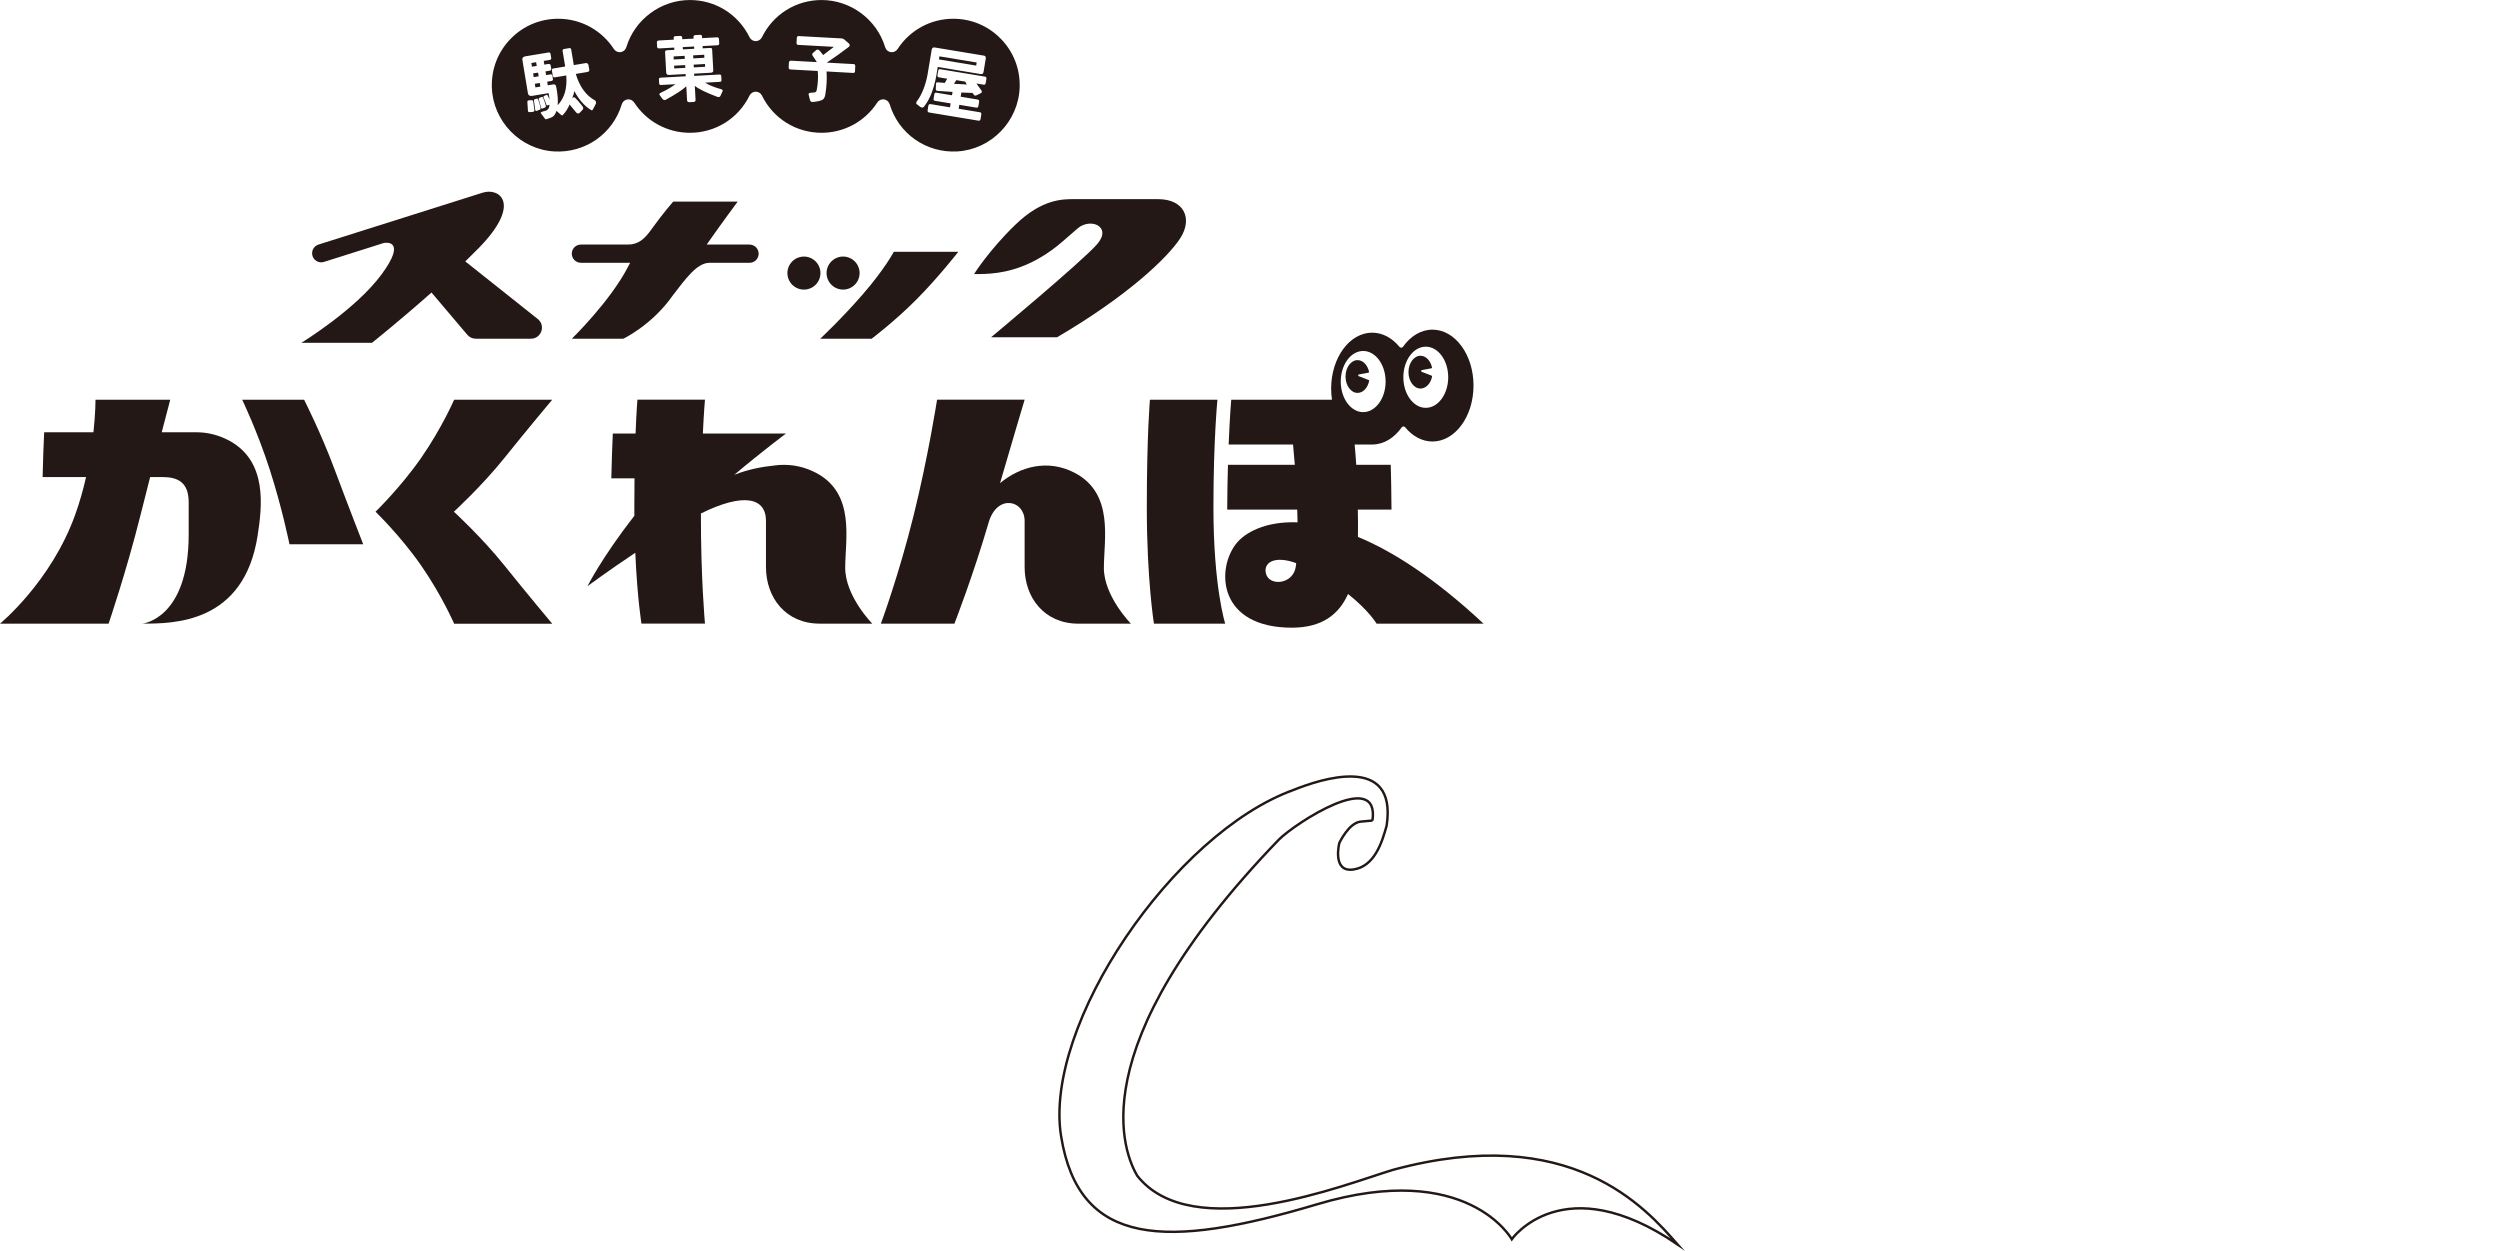
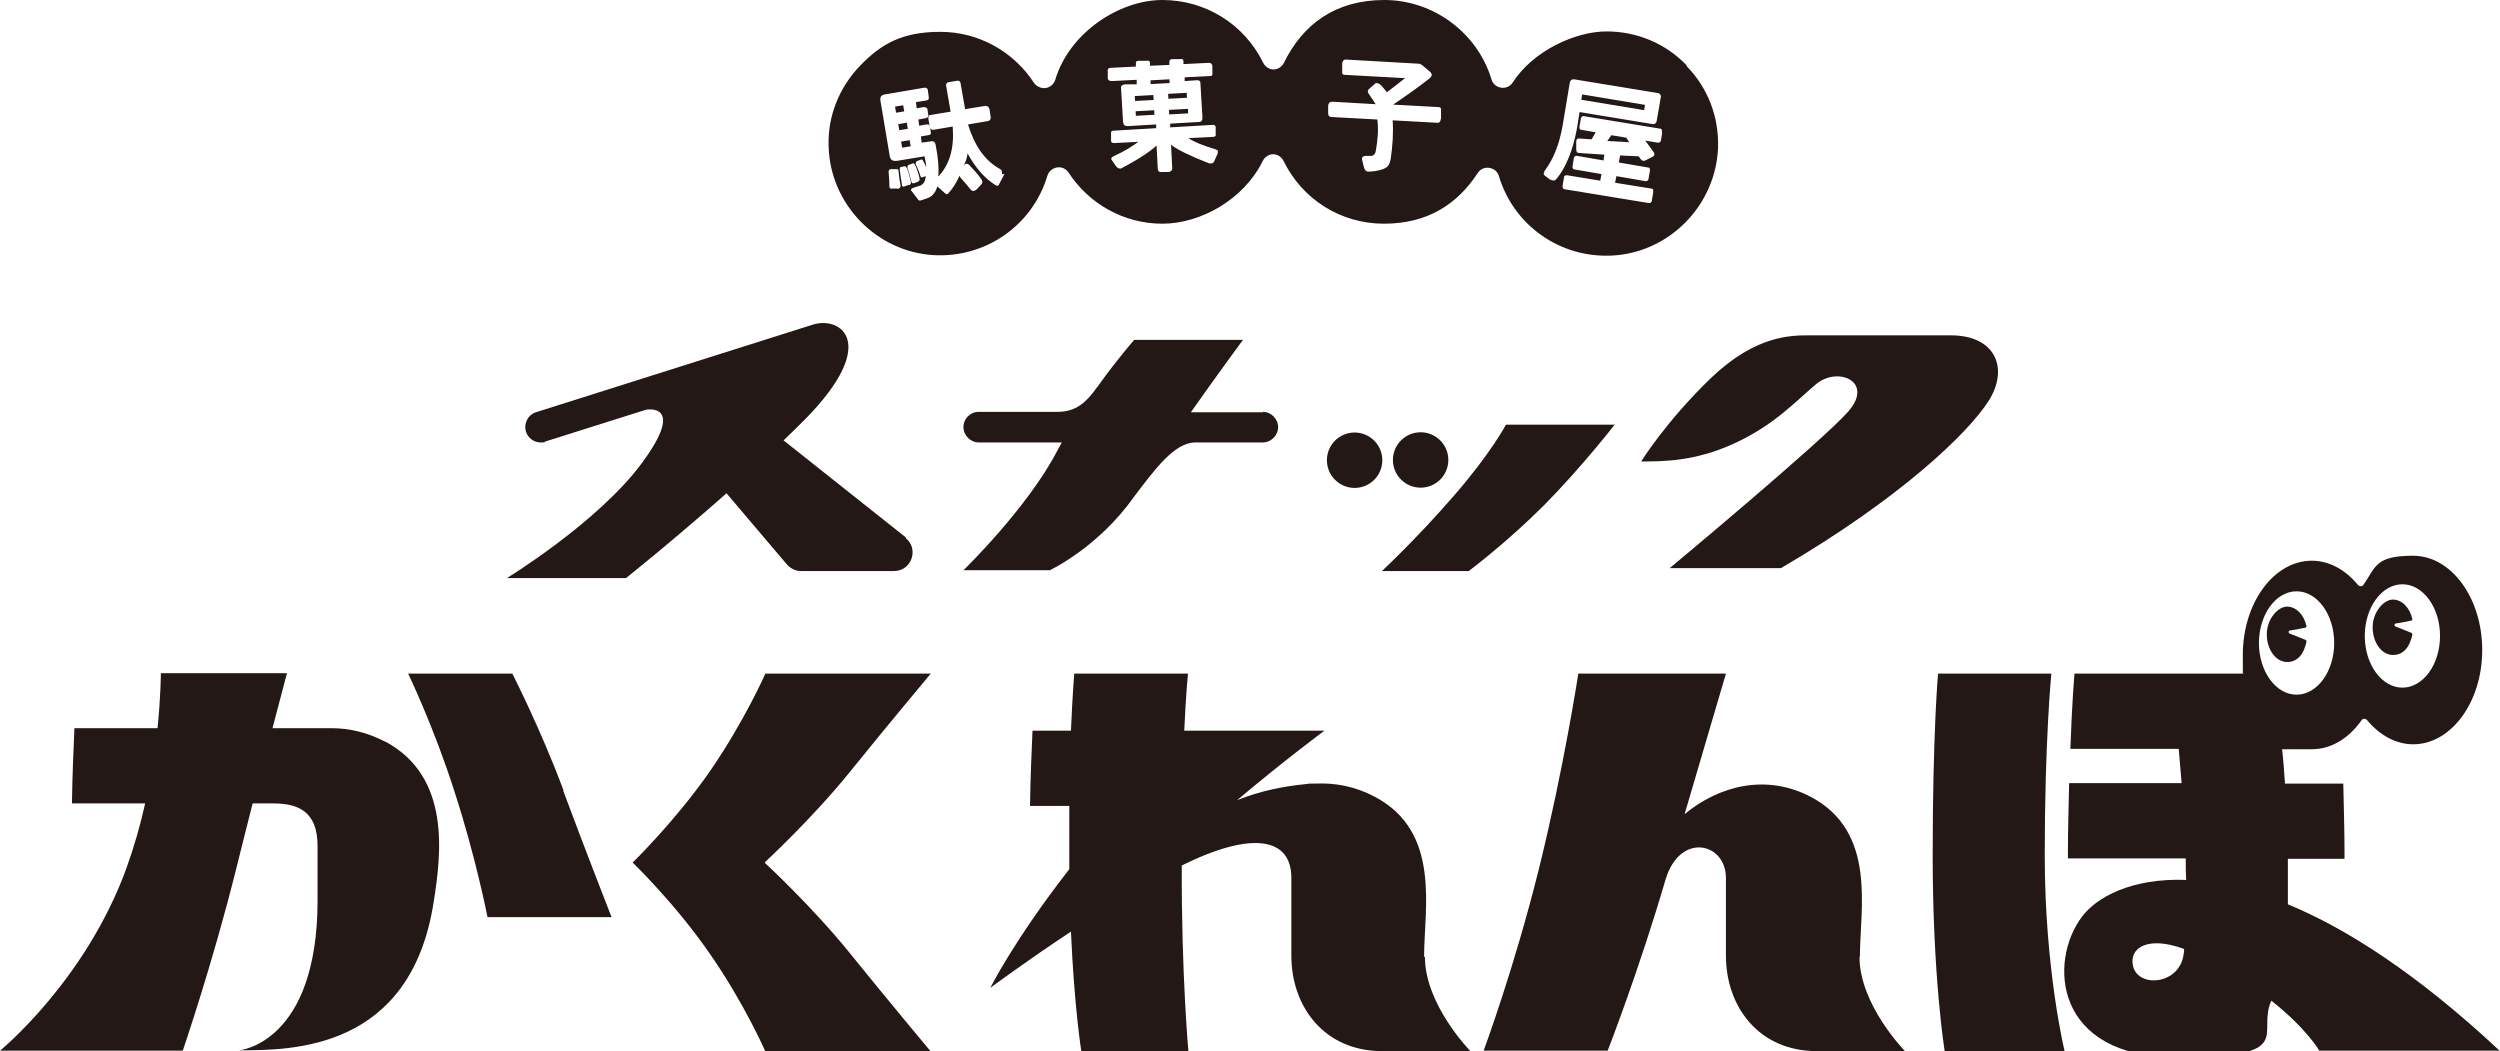
- <svg xmlns="http://www.w3.org/2000/svg" viewBox="0 0 1018.74 509.73">
+ <svg xmlns="http://www.w3.org/2000/svg" version="1.1" viewBox="0 0 604.6 254.1">
  <defs>
    <style>
      .cls-1 {
-         fill: none;
-         stroke: #231815;
-         stroke-miterlimit: 10;
-       }
- 
-       .cls-2 {
        fill: #231815;
      }
    </style>
  </defs>
-   <g id="_レイヤー_1" data-name="レイヤー_1">
-     <path class="cls-1" d="M559.29,334.36c2.98-21.44-31.57,1.19-38.12,7.74-82.79,85.77-62.54,128.8-57.77,136.99,22.42,28.45,84.58,3.57,104.23-2.38,72.66-19.65,103.04,15.68,115.96,30.38-46.65-31.81-67.55-2.12-67.55-2.12,0,0-18.07-32.52-79.34-14.23-61.27,18.3-97.02,17.64-104.31-27.75s45.86-123.48,94.79-141.12c10.58-4.23,42.34-15.05,37.87,14.58-1.88,6.82-4.94,16.7-13.64,17.88s-5.64-10.82-5.64-10.82c0,0,3.87-8.26,8.7-8.7l4.84-.45Z" />
-   </g>
-   <g id="_レイヤー_3" data-name="レイヤー_3">
-     <g id="_レイヤー_1-2" data-name="レイヤー_1">
-       <g>
-         <g>
-           <path class="cls-2" d="M184.97,208.51s11.44-10.49,20.6-21.93c9.16-11.44,19.46-23.7,19.46-23.7h-39.97s-4.96,11.44-13.35,23.57c-8.39,12.12-18.69,22.07-18.69,22.07,0,0,10.3,9.94,18.69,22.07,8.39,12.12,13.35,23.57,13.35,23.57h39.97s-10.3-12.26-19.46-23.7c-9.16-11.44-20.6-21.93-20.6-21.93Z" />
-           <path class="cls-2" d="M449.83,231.39c0-11.58,4.22-30.24-11.85-38.69-10.91-5.73-22.27-2.63-30.47,4.18,5.27-18.13,10.03-34.01,10.03-34.01h-35.69s-3.54,22.88-9.54,47.13c-5.99,24.25-13.35,44.13-13.35,44.13h29.97s7.6-19.5,14-41.41c0,0,0-.01,0-.02,3.53-11.53,14.6-8.9,14.6-.43v18.8c0,12.53,8.08,23.07,21.89,23.07h21.43s-11.03-11.17-11.03-22.75Z" />
-           <path class="cls-2" d="M344.42,231.39c0-11.58,4.22-30.24-11.85-38.69-4.85-2.55-9.73-3.45-14.33-3.25-.05,0-.1,0-.15,0-.15,0-.3.01-.46.02-.02,0-.05,0-.07,0-.09,0-.18.02-.27.03-.43.03-.86.07-1.28.13-5.99.62-11.18,1.68-16.79,3.85,11.04-9.33,21.07-16.82,21.07-16.82h-33.88c.42-8.93.86-13.8.86-13.8h-27.52s-.4,4.54-.76,13.8h-9.27c-.23,4.9-.46,11.03-.61,18.25h9.45c-.04,3.62-.07,7.55-.07,11.8,0,1.17,0,2.32.01,3.46-13.43,17.25-19.09,28.69-19.09,28.69,0,0,8.57-6.35,19.47-13.61.79,18.33,2.51,28.87,2.51,28.87h25.88s-1.71-18.6-1.65-44.89c17.43-8.6,26.51-6.46,26.51,3.03v18.8c0,12.53,8.08,23.07,21.89,23.07h21.43s-11.03-11.17-11.03-22.75Z" />
+   <g>
+     <g id="_レイヤー_1" data-name="レイヤー_1">
+       <g id="_レイヤー_3">
+         <g id="_レイヤー_1-2">
          <g>
-             <path class="cls-2" d="M136.31,191.19c-5.5-14.77-12.39-28.31-12.39-28.31h-25.23s6.19,12.84,11.24,28.49c5.05,15.65,8.03,30.42,8.03,30.42h30.05s-6.19-15.83-11.7-30.6Z" />
-             <path class="cls-2" d="M93.16,179.43c-4.4-2.31-8.84-3.27-13.05-3.28h0s-14.21,0-14.21,0c2.07-7.97,3.47-13.27,3.47-13.27h-30.45s.02,5.27-.84,13.27h-20.08c-.24,4.87-.47,11-.63,18.25h17.7c-1.14,5.04-2.61,10.33-4.52,15.6C20.71,237.17,0,254.14,0,254.14h44.25s7.17-20.98,12.91-43.86c1.33-5.31,2.7-10.71,4.02-15.88h5s0,0,0,0c6.1,0,10.71,1.98,10.71,10.3v13.09c0,34.57-18.89,36.34-18.89,36.34,12.71,0,41.5,0,47-36.02,1.75-11.45,4.22-30.24-11.85-38.69Z" />
+             <g>
+               <path class="cls-1" d="M185,208.5s11.4-10.5,20.6-21.9,19.5-23.7,19.5-23.7h-40s-5,11.4-13.4,23.6c-8.4,12.1-18.7,22.1-18.7,22.1,0,0,10.3,9.9,18.7,22.1,8.4,12.1,13.4,23.6,13.4,23.6h40s-10.3-12.3-19.5-23.7c-9.2-11.4-20.6-21.9-20.6-21.9h0Z" />
+               <path class="cls-1" d="M449.8,231.4c0-11.6,4.2-30.2-11.9-38.7-10.9-5.7-22.3-2.6-30.5,4.2,5.3-18.1,10-34,10-34h-35.7s-3.5,22.9-9.5,47.1c-6,24.2-13.4,44.1-13.4,44.1h30s7.6-19.5,14-41.4h0c3.5-11.6,14.6-8.9,14.6-.4v18.8c0,12.5,8.1,23.1,21.9,23.1h21.4s-11-11.2-11-22.8h0Z" />
+               <path class="cls-1" d="M344.4,231.4c0-11.6,4.2-30.2-11.9-38.7-4.9-2.6-9.7-3.4-14.3-3.2h-.1c-.1,0-.3,0-.5,0h0c0,0-.2,0-.3,0-.4,0-.9,0-1.3.1-6,.6-11.2,1.7-16.8,3.9,11-9.3,21.1-16.8,21.1-16.8h-33.9c.4-8.9.9-13.8.9-13.8h-27.5s-.4,4.5-.8,13.8h-9.3c-.2,4.9-.5,11-.6,18.2h9.5c0,3.6,0,7.6,0,11.8s0,2.3,0,3.5c-13.4,17.2-19.1,28.7-19.1,28.7,0,0,8.6-6.4,19.5-13.6.8,18.3,2.5,28.9,2.5,28.9h25.9s-1.7-18.6-1.6-44.9c17.4-8.6,26.5-6.5,26.5,3v18.8c0,12.5,8.1,23.1,21.9,23.1h21.4s-11-11.2-11-22.8h0Z" />
+               <g>
+                 <path class="cls-1" d="M136.3,191.2c-5.5-14.8-12.4-28.3-12.4-28.3h-25.2s6.2,12.8,11.2,28.5c5.1,15.6,8,30.4,8,30.4h30s-6.2-15.8-11.7-30.6Z" />
+                 <path class="cls-1" d="M93.2,179.4c-4.4-2.3-8.8-3.3-13.1-3.3h-14.2c2.1-8,3.5-13.3,3.5-13.3h-30.5s0,5.3-.8,13.3h-20.1c-.2,4.9-.5,11-.6,18.2h17.7c-1.1,5-2.6,10.3-4.5,15.6C20.7,237.2,0,254.1,0,254.1h44.2s7.2-21,12.9-43.9c1.3-5.3,2.7-10.7,4-15.9h5c6.1,0,10.7,2,10.7,10.3v13.1c0,34.6-18.9,36.3-18.9,36.3,12.7,0,41.5,0,47-36,1.8-11.4,4.2-30.2-11.8-38.7h0Z" />
+               </g>
+               <g>
+                 <path class="cls-1" d="M468.6,162.9h27.5s-1.6,16.2-1.6,43.9,4.8,47.4,4.8,47.4h-29s-2.9-17.8-2.9-47.4,1.3-43.9,1.3-43.9h0Z" />
+                 <path class="cls-1" d="M553.3,218.8c0-3.7,0-7.4,0-11.1h13.7v-.9c0-6.4-.2-12.2-.3-17.3h-14.1c-.2-3-.4-5.8-.7-8.3h7.2c4.7,0,9-2.7,12-7,.3-.5,1-.5,1.4,0,3,3.6,6.9,5.8,11.1,5.8,9.2,0,16.7-10.2,16.7-22.8s-7.5-22.8-16.7-22.8-9,2.7-12,7c-.3.5-1,.5-1.4,0-3-3.6-6.9-5.8-11.1-5.8-9.2,0-16.7,10.2-16.7,22.8s.1,3.1.3,4.5h-41s-.6,6.5-1,18.2h26.2c.2,2.7.5,5.5.7,8.3h-27.2c-.1,5.1-.3,10.9-.3,17.3v.9h28.5c0,1.9,0,3.6.1,5.2-13.2-.5-21.7,4.2-25.2,8.9-8.2,10.9-6.7,34,22.9,34s19.2-5.5,22.9-13.7c8.6,6.8,11.6,12.1,11.6,12.1h43.6c-19.8-18.5-36.9-29.5-51.2-35.4h0ZM581,141.3c5,0,9.1,5.6,9.1,12.5s-4.1,12.5-9.1,12.5-9.1-5.6-9.1-12.5,4.1-12.5,9.1-12.5ZM528.1,230.7c-.9,7.4-10.8,8.3-12.2,3.1-1.2-4.5,3.4-7.6,12.3-4.3,0,.4,0,.8-.1,1.2h0ZM546.3,155.5c0-6.9,4.1-12.5,9.1-12.5s9.1,5.6,9.1,12.5-4.1,12.5-9.1,12.5-9.1-5.6-9.1-12.5Z" />
+                 <path class="cls-1" d="M583.3,153.1l-4-1.6c-.3-.1-.3-.6,0-.7l1.8-.3,2-.4c.2,0,.3-.2.3-.4-.6-2.7-2.5-4.7-4.7-4.7s-4.9,3-4.9,6.7,2.2,6.7,4.9,6.7,4.1-2.1,4.7-4.9c0-.2,0-.3-.2-.4h0Z" />
+                 <path class="cls-1" d="M557.7,154.8l-4-1.6c-.3-.1-.3-.6,0-.7l1.8-.3,2-.4c.2,0,.3-.2.3-.4-.6-2.7-2.5-4.7-4.7-4.7s-4.9,3-4.9,6.7,2.2,6.7,4.9,6.7,4.1-2.1,4.7-4.9c0-.2,0-.3-.2-.4h0Z" />
+               </g>
+             </g>
+             <g>
+               <path class="cls-1" d="M305.5,99.7h-17.5c6.6-9.4,12.6-17.5,12.6-17.5h-26.3s-3.9,4.4-8.5,10.8h0s0,0,0,0c-.2.3-.4.6-.6.8-2.5,3.5-5,5.8-9.4,5.8h-19.1c-2.1,0-3.7,1.7-3.7,3.7s1.7,3.7,3.7,3.7h20.1c-.3.6-.7,1.2-1,1.8-7.2,14-22.8,29.1-22.8,29.1h20.9s11.7-5.5,20.3-17.7h0c5.1-6.7,9.8-13.2,14.9-13.2h16.3c2,0,3.7-1.7,3.7-3.7s-1.7-3.7-3.7-3.7h0Z" />
+               <path class="cls-1" d="M219.1,130l-29.6-23.5c1.9-1.8,3.7-3.6,5.4-5.3,17.8-18.2,8.5-24.8,1.7-22.7l-67,21.2c-1.9.6-3,2.7-2.4,4.7.5,1.6,2,2.6,3.5,2.6s.8,0,1.1-.2l24.4-7.7c.4-.1,9.7-1.6-.9,12.8-10.6,14.4-32.7,27.9-32.7,27.9h28.8s11.4-9.1,24.3-20.5l14.6,17.2c.9,1,2.1,1.6,3.4,1.6h22.5c4.3,0,6.1-5.4,2.8-8h0Z" />
+               <path class="cls-1" d="M351.6,119.9c-8.9,10.3-17.4,18.2-17.4,18.2h21s9.1-6.8,18.2-15.9c9-9.1,17.1-19.5,17.1-19.5h-26.3s-3.7,7-12.6,17.2h0Z" />
+               <circle class="cls-1" cx="327.6" cy="111.3" r="6.7" />
+               <circle class="cls-1" cx="343.6" cy="111.3" r="6.7" transform="translate(21.9 275.5) rotate(-45)" />
+               <path class="cls-1" d="M471.9,81.1h-34.2c-4.5,0-13-.1-23.9,10.3-10.9,10.5-16.9,20.2-16.9,20.2,5.3,0,13.1,0,22.6-4.4s14.4-9.8,19.7-14.3c5.3-4.4,14.1-.6,7.8,6.6-6.3,7.2-43.2,37.9-43.2,37.9h26.9c28.9-16.9,45.2-32.6,50.2-40.4,5-7.8,1.8-15.9-9.1-15.9h0Z" />
+             </g>
+             <g>
+               <rect class="cls-1" x="274.5" y="22.9" width="4.5" height="1.2" transform="translate(-.9 15.2) rotate(-3.1)" />
+               <rect class="cls-1" x="274.7" y="26.6" width="4.5" height="1.1" transform="translate(-1.1 15.2) rotate(-3.1)" />
+               <rect class="cls-1" x="278.2" y="19.1" width="4.6" height=".9" transform="translate(-.6 15.4) rotate(-3.1)" />
+               <rect class="cls-1" x="217.3" y="29.7" width="2.1" height="1.5" transform="translate(-2 36.2) rotate(-9.4)" />
+               <path class="cls-1" d="M407.9,15.8c-5.1-5.3-12-8.2-19.4-8.2s-17.7,4.6-22.7,12.4c-.6.9-1.7,1.4-2.8,1.2s-2-.9-2.3-2C357.3,7.9,346.6,0,334.8,0s-19.7,5.8-24.3,15.2c-.5,1-1.5,1.6-2.5,1.6s-2-.6-2.5-1.6C300.9,5.8,291.5,0,281.1,0s-22.5,7.9-25.9,19.3c-.3,1-1.2,1.8-2.3,2-1.1.1-2.1-.3-2.8-1.2-5-7.7-13.5-12.4-22.7-12.4s-14.3,2.9-19.4,8.2c-5.1,5.3-7.9,12.3-7.6,19.6.4,13.9,11.6,25.4,25.4,26.2,12.6.7,23.9-7.2,27.5-19.2.3-1,1.2-1.8,2.3-2,1.1-.2,2.2.3,2.8,1.2,5,7.7,13.5,12.4,22.7,12.4s19.7-5.8,24.3-15.2c.5-1,1.5-1.6,2.5-1.6s2,.6,2.5,1.6c4.6,9.4,13.9,15.2,24.3,15.2s17.7-4.6,22.7-12.3c.6-.9,1.7-1.4,2.8-1.2s2,.9,2.3,2c3.6,12,14.9,19.9,27.5,19.2,13.9-.8,25-12.3,25.5-26.2.2-7.4-2.5-14.4-7.6-19.6h0ZM217,45.6h-1.2c-.4.1-.7,0-.7-.5,0-1.2-.1-2.4-.2-3.5,0-.4.1-.6.5-.7h1.3c.4,0,.6,0,.6.5.1,1.3.3,2.5.5,3.5,0,.4-.2.7-.8.8h0ZM219.8,44.7l-1.1.4c-.4.1-.6,0-.6-.6-.2-1.3-.4-2.4-.5-3.5,0-.3,0-.6.3-.6l.8-.2c.3,0,.5.2.7.6.3.8.6,1.9.9,3.2,0,.4,0,.6-.5.8h0ZM219.7,39.9l1.1-.4c.2,0,.3,0,.5.4.4.8.8,1.9,1.1,3.3,0,.3,0,.5-.3.7l-1,.4c-.4.1-.6,0-.7-.4-.3-1.3-.6-2.3-.9-3.2-.1-.4,0-.7.1-.7ZM242.9,42.1l-1.3,2.5c-.2.4-.4.4-.8.2-2.6-1.6-4.9-4.2-6.8-7.7-.1.9-.4,1.9-.9,2.9.4-.5.8-.5,1.2-.2.8.8,1.8,1.9,2.8,3.2.5.6.6,1.1.3,1.5l-1.2,1.3c-.6.5-1.1.5-1.5,0-.7-.9-1.4-1.7-2.1-2.5-.4-.4-.6-.7-.5-.9-.8,1.8-1.7,3.2-2.7,4.3-.2.3-.5.4-.9,0l-1.8-1.6-.4,1c-.2.4-.5.8-.8,1.1-.3.3-.8.6-1.4.8l-1.5.5c-.3,0-.5,0-.6-.3l-1.7-2.2c0-.2.1-.4.6-.6l1.6-.5c.3-.1.6-.3.9-.7s.4-.9.5-1.6l-.9.3c-.2,0-.3,0-.4-.3-.3-1.1-.7-2-1.1-2.8-.1-.4,0-.6.2-.8l1-.4c.2-.1.4,0,.6.4.4.7.6,1.2.7,1.5,0-.7-.2-1.6-.4-2.7l-6.7,1.1c-1,.1-1.5-.2-1.7-1l-2.3-13.7c-.1-.8.3-1.3,1.3-1.4l9.4-1.6c.5,0,.8.2.8.7l.2,1.5c.1.5,0,.8-.6.9l-2.5.4.2,1.5,1.6-.3c.6,0,1,.2,1,.6l.2,1.3c0,.4-.1.7-.7.8l-1.7.3.2,1.5,1.7-.3c.6,0,.9,0,.9.5l.2,1.3c.1.5-.1.8-.7.8l-1.7.3.2,1.5,2.1-.3c.8-.2,1.2.2,1.3,1,.6,3,.8,5.5.6,7.5,2.8-2.9,3.9-6.9,3.5-12.1l-4.7.8c-.4,0-.7-.2-.8-.6l-.4-2.1c0-.6.1-.9.6-.9l4.8-.8-1.1-6.3c0-.4.1-.7.5-.8l2.3-.4c.4,0,.6.2.7.6l1.1,6.3,4.9-.8c.5,0,.8.2,1,.8l.3,2c0,.5-.2.8-.8.9l-4.7.8c1.6,5.2,4.1,8.8,7.8,10.8.4.2.5.6.4,1.2h0ZM294.5,37.1l-.9,2c-.2.4-.6.5-1.2.4-4.6-1.8-7.7-3.3-9.2-4.5l.3,5.7c0,.5-.3.8-.9.9h-1.5c-.7.1-1-.1-1.1-.7l-.3-5.7c-1.5,1.4-4.3,3.3-8.5,5.5-.4.2-.9,0-1.3-.5l-1.1-1.6c-.2-.3.1-.7.9-1,2.2-1,4.1-2.2,5.6-3.3l-5.9.3c-.5,0-.7-.2-.7-.6v-1.6c-.1-.5.1-.8.6-.8l10.3-.6v-.9s-6.9.4-6.9.4c-.7,0-1-.3-1.1-1l-.5-8.4c0-.4.3-.6,1-.7h2.8c0-.1,0-1.1,0-1.1l-6,.3c-.6,0-.9-.2-1-.6v-1.8c-.1-.5.2-.8.8-.8l6-.3v-.7c0-.5.1-.7.6-.7h1.9c.6-.1.9,0,.9.5v.7s4.7-.2,4.7-.2v-.7c0-.5.2-.7.7-.7h1.8c.6-.1.9,0,.9.5v.7s6.1-.3,6.1-.3c.5,0,.8.2.9.7v1.8c.1.5-.1.7-.7.7l-6,.3v.9s3-.2,3-.2c.5,0,.8.2.8.6l.5,8.4c0,.7-.2,1.1-.9,1.1l-6.9.4v.9s10.3-.6,10.3-.6c.5,0,.7.2.7.6v1.6c.1.4-.1.7-.6.7l-6,.3c1.5,1,3.6,1.8,6.2,2.6.8.2,1.1.5.9.8h0ZM348.4,28.9c0,.5-.3.8-.7.8l-10.9-.6c.2,3,0,6.2-.5,9.5-.2.9-.5,1.5-.9,1.8s-1,.6-2,.8c-.8.2-1.6.3-2.5.3-.5,0-.8-.3-1-.9l-.5-2c-.1-.5.1-.8.8-.9h1.6c.5-.2.8-.5.9-1.1.5-2.7.7-5.3.4-7.7l-11.1-.6c-.5,0-.8-.3-.8-.9v-1.9c.1-.6.4-.9,1-.9l10.5.6-1.6-2.4c-.4-.5-.4-.9-.1-1.2l1.6-1.4c.4-.3.9,0,1.5.5l1.3,1.6c1.5-1.1,2.9-2.2,4.4-3.4l-14.6-.8c-.5,0-.7-.3-.6-.9v-1.9c.1-.6.4-.9.8-.9l17.6,1c.3,0,.6.1,1,.4l2,1.7c.4.5.3.9-.2,1.4-3.2,2.5-6.2,4.6-8.9,6.4l11,.6c.5,0,.7.3.6.9v1.9c-.1,0,0,0,0,0ZM375.1,43.6l-1.6-1.2c-.3-.3-.2-.7.2-1.3,2-2.7,3.4-6.2,4.2-10.7l1.7-10.2c.1-.8.5-1.1,1.2-1l20.1,3.3c.6.1.9.5.7,1.3l-.9,5.2c-.1.8-.5,1.1-1.1,1l-17.6-2.9-.6,3.8c-1,5.5-2.7,9.6-5,12.4-.3.4-.8.5-1.4.1h0ZM402,32.1l-.3,1.7c0,.5-.4.8-.8.7l-3-.5,2.1,2.9c.2.4.1.8-.3,1l-1.8.9c-.4.2-.8.1-1.1-.3l-.5-.7-4.5-.2-.3,1.7,7,1.2c.5,0,.6.4.5.9l-.3,1.7c0,.5-.4.8-.8.7l-7-1.2-.3,1.6,8.7,1.4c.5,0,.6.4.5,1l-.3,1.8c0,.5-.4.8-.8.7l-20.1-3.3c-.5,0-.8-.4-.7-.9l.3-1.8c0-.6.4-.8.9-.7l7.9,1.3.3-1.6-6.4-1.1c-.5,0-.6-.3-.6-.8l.3-1.8c0-.5.4-.8.8-.7l6.4,1.1.2-1.4-6.1-.4c-.5,0-.7-.3-.7-.9v-1.9c0-.5.3-.8.8-.7l2.9.2,1-1.7-3.4-.6c-.5,0-.6-.4-.5-.9l.3-1.7c0-.5.4-.8.8-.7l18.3,3c.5,0,.6.4.5.9h0Z" />
+               <rect class="cls-1" x="216.6" y="25.5" width="2" height="1.5" transform="translate(-1.4 36) rotate(-9.4)" />
+               <rect class="cls-1" x="282.5" y="22.4" width="4.5" height="1.2" transform="translate(-.8 15.6) rotate(-3.1)" />
+               <rect class="cls-1" x="218" y="34" width="2.1" height="1.5" transform="translate(-2.7 36.3) rotate(-9.4)" />
+               <rect class="cls-1" x="282.7" y="26.2" width="4.6" height="1.1" transform="translate(-1 15.7) rotate(-3.1)" />
+               <polygon class="cls-1" points="389.7 32.7 388.7 34.1 394 34.4 393.3 33.3 389.7 32.7" />
+               <rect class="cls-1" x="389.7" y="17.1" width="1.3" height="15.4" transform="translate(301.9 405.8) rotate(-80.6)" />
+             </g>
          </g>
-           <g>
-             <path class="cls-2" d="M468.58,162.88h27.52s-1.63,16.25-1.63,43.86c0,32.57,4.8,47.4,4.8,47.4h-29.04s-2.91-17.8-2.91-47.4,1.27-43.86,1.27-43.86Z" />
-             <path class="cls-2" d="M553.35,218.77c.08-3.7.03-7.44-.05-11.12h13.72c0-.3,0-.6,0-.91-.04-6.42-.15-12.21-.3-17.34h-14.06c-.19-2.99-.41-5.75-.65-8.26h7.15c4.72,0,8.98-2.68,12.02-6.98.34-.48,1.05-.51,1.42-.05,2.96,3.61,6.86,5.8,11.13,5.8,9.22,0,16.72-10.22,16.72-22.79s-7.5-22.79-16.72-22.79c-4.72,0-8.98,2.68-12.02,6.98-.34.48-1.05.51-1.42.05-2.96-3.61-6.86-5.8-11.13-5.8-9.22,0-16.72,10.22-16.72,22.79,0,1.55.12,3.07.33,4.54h-41.05s-.58,6.5-1.05,18.25h26.24c.25,2.68.5,5.47.72,8.26h-27.24c-.15,5.13-.26,10.93-.3,17.34,0,.31,0,.61,0,.91h28.52c.06,1.9.1,3.62.14,5.2-13.18-.51-21.66,4.23-25.2,8.92-8.17,10.85-6.72,34.01,22.88,34.01,12.45,0,19.23-5.53,22.89-13.73,8.57,6.81,11.64,12.1,11.64,12.1h43.59c-19.84-18.54-36.94-29.46-51.19-35.37ZM581,141.27c5.04,0,9.14,5.59,9.14,12.46s-4.1,12.46-9.14,12.46-9.14-5.59-9.14-12.46,4.1-12.46,9.14-12.46ZM528.06,230.71c-.91,7.45-10.77,8.34-12.17,3.09-1.21-4.54,3.44-7.58,12.31-4.32-.05.41-.09.82-.14,1.23ZM546.35,155.48c0-6.87,4.1-12.46,9.14-12.46s9.14,5.59,9.14,12.46-4.1,12.46-9.14,12.46-9.14-5.59-9.14-12.46Z" />
-             <path class="cls-2" d="M583.35,153.07l-4.02-1.56c-.34-.13-.3-.63.07-.7l1.83-.34,2.03-.38c.19-.03.31-.22.27-.4-.62-2.73-2.48-4.72-4.68-4.72-2.7,0-4.9,3-4.9,6.68s2.2,6.68,4.9,6.68c2.25,0,4.14-2.07,4.72-4.89.03-.16-.06-.32-.21-.38Z" />
-             <path class="cls-2" d="M557.7,154.85l-4.02-1.56c-.34-.13-.3-.63.07-.7l1.83-.34,2.03-.38c.19-.03.31-.22.27-.4-.62-2.73-2.48-4.72-4.68-4.72-2.7,0-4.9,3-4.9,6.68s2.2,6.68,4.9,6.68c2.25,0,4.14-2.07,4.72-4.89.03-.16-.06-.32-.21-.38Z" />
-           </g>
-         </g>
-         <g>
-           <path class="cls-2" d="M305.45,99.66h-17.48c6.63-9.45,12.63-17.5,12.63-17.5h-26.28s-3.85,4.37-8.49,10.78h0s-.03.04-.04.06c-.2.28-.41.56-.61.85-2.53,3.46-5.01,5.81-9.37,5.81h-19.1c-2.05,0-3.71,1.66-3.71,3.71s1.66,3.71,3.71,3.71h20.08c-.33.61-.66,1.22-.98,1.84-7.24,13.96-22.8,29.12-22.8,29.12h20.95s11.72-5.49,20.25-17.72h0c5.13-6.66,9.8-13.23,14.91-13.23h16.32c2.05,0,3.71-1.66,3.71-3.71s-1.66-3.71-3.71-3.71Z" />
-           <path class="cls-2" d="M219.15,130.01l-29.55-23.49c1.85-1.79,3.66-3.58,5.4-5.35,17.84-18.17,8.54-24.82,1.74-22.67l-66.97,21.16c-1.95.62-3.03,2.7-2.42,4.65.5,1.58,1.96,2.59,3.53,2.59.37,0,.75-.06,1.12-.17l24.42-7.72c.45-.14,9.67-1.58-.93,12.8-10.6,14.39-32.69,27.89-32.69,27.89h28.77s11.39-9.07,24.26-20.5l14.61,17.23c.85,1.01,2.11,1.59,3.43,1.59h22.47c4.26,0,6.13-5.37,2.8-8.02Z" />
-           <path class="cls-2" d="M351.65,119.86c-8.92,10.26-17.42,18.17-17.42,18.17h20.95s9.14-6.84,18.17-15.9c9.03-9.06,17.15-19.52,17.15-19.52h-26.28s-3.66,6.98-12.58,17.25Z" />
-           <circle class="cls-2" cx="327.6" cy="111.27" r="6.73" transform="translate(-16.8 78.24) rotate(-13.28)" />
-           <circle class="cls-2" cx="343.56" cy="111.27" r="6.73" transform="translate(21.94 275.53) rotate(-45)" />
-           <path class="cls-2" d="M471.88,81.15h-34.2c-4.54,0-13-.13-23.85,10.35-10.85,10.47-16.91,20.19-16.91,20.19,5.3,0,13.12,0,22.59-4.42,9.47-4.42,14.39-9.84,19.69-14.26,5.3-4.42,14.13-.63,7.82,6.56-6.31,7.19-43.16,37.86-43.16,37.86h26.88c28.9-16.91,45.18-32.56,50.23-40.38,5.05-7.82,1.77-15.9-9.09-15.9Z" />
-         </g>
-         <g>
-           <rect class="cls-2" x="274.51" y="22.88" width="4.51" height="1.24" transform="translate(-.87 15.19) rotate(-3.14)" />
-           <rect class="cls-2" x="274.72" y="26.66" width="4.51" height="1.13" transform="translate(-1.07 15.15) rotate(-3.13)" />
-           <rect class="cls-2" x="278.24" y="19.08" width="4.63" height=".93" transform="translate(-.65 15.39) rotate(-3.14)" />
-           <rect class="cls-2" x="217.35" y="29.75" width="2.05" height="1.53" transform="translate(-2.05 36.18) rotate(-9.43)" />
-           <path class="cls-2" d="M407.86,15.84c-5.14-5.29-12.03-8.2-19.4-8.2-9.2,0-17.69,4.62-22.71,12.36-.59.92-1.67,1.4-2.75,1.25-1.08-.15-1.97-.92-2.29-1.97-3.4-11.35-14.06-19.27-25.92-19.27-10.41,0-19.73,5.82-24.31,15.18-.47.96-1.45,1.57-2.52,1.57s-2.05-.61-2.52-1.57c-4.58-9.36-13.9-15.18-24.31-15.18-11.85,0-22.51,7.92-25.92,19.27-.31,1.05-1.21,1.81-2.29,1.97-1.07.15-2.15-.33-2.75-1.25-5.02-7.74-13.51-12.36-22.71-12.36-7.37,0-14.26,2.91-19.4,8.2-5.14,5.29-7.85,12.26-7.64,19.65.39,13.91,11.57,25.43,25.44,26.22,12.6.72,23.9-7.18,27.52-19.23.31-1.05,1.21-1.81,2.29-1.97,1.08-.15,2.15.33,2.75,1.25,5.02,7.74,13.51,12.35,22.71,12.35,10.41,0,19.73-5.82,24.31-15.18.47-.96,1.45-1.57,2.52-1.57s2.05.61,2.52,1.57c4.58,9.36,13.9,15.18,24.31,15.18,9.2,0,17.69-4.62,22.71-12.35.59-.92,1.67-1.4,2.75-1.25,1.08.15,1.97.92,2.29,1.97,3.61,12.04,14.91,19.94,27.52,19.23,13.87-.8,25.05-12.32,25.45-26.22.21-7.38-2.5-14.36-7.64-19.65ZM216.97,45.61l-1.16.08c-.44.03-.67-.16-.68-.59-.05-1.22-.12-2.38-.23-3.48-.04-.38.11-.62.47-.72l1.27-.09c.35,0,.57.18.65.54.14,1.29.29,2.46.47,3.53.07.44-.19.69-.79.75ZM219.82,44.75l-1.1.42c-.37.14-.59-.05-.65-.57-.19-1.26-.35-2.44-.47-3.53-.06-.34.05-.56.33-.64l.78-.25c.29-.05.51.15.68.59.29.79.58,1.87.89,3.23.08.38-.07.63-.46.75ZM219.72,39.9l1.1-.42c.17-.05.33.08.48.39.41.83.79,1.92,1.13,3.27.05.29-.05.51-.3.67l-.99.4c-.37.12-.6,0-.67-.36-.31-1.28-.6-2.35-.86-3.23-.11-.43-.07-.67.11-.72ZM242.9,42.1l-1.29,2.5c-.19.36-.44.44-.75.24-2.63-1.58-4.9-4.15-6.82-7.72-.15.88-.44,1.86-.89,2.93.39-.49.8-.55,1.23-.17.81.78,1.76,1.86,2.82,3.23.49.6.6,1.09.33,1.47l-1.22,1.32c-.58.51-1.09.47-1.54-.1-.67-.87-1.36-1.69-2.05-2.47-.4-.4-.58-.7-.53-.88-.77,1.75-1.67,3.18-2.72,4.29-.23.35-.54.36-.9.03l-1.79-1.58-.4.95c-.22.43-.49.8-.79,1.13-.31.32-.79.59-1.44.8l-1.53.52c-.32.05-.53-.04-.6-.28l-1.66-2.22c-.04-.25.15-.44.58-.57l1.65-.48c.29-.11.58-.35.86-.73.28-.38.44-.92.48-1.63l-.89.27c-.21.03-.34-.06-.4-.29-.34-1.1-.71-2.03-1.11-2.81-.14-.37-.08-.62.17-.76l.99-.4c.21-.13.4,0,.57.4.35.69.59,1.19.72,1.52-.07-.67-.22-1.56-.44-2.65l-6.71,1.11c-.97.14-1.54-.2-1.7-1.04l-2.27-13.67c-.11-.78.32-1.26,1.29-1.42l9.39-1.56c.48-.08.75.16.82.71l.24,1.46c.1.49-.09.78-.56.86l-2.46.41.22,1.52,1.6-.27c.62-.04.96.16,1.01.62l.22,1.31c.09.44-.14.71-.69.82l-1.66.27.25,1.51,1.66-.27c.55-.09.86.09.91.55l.21,1.28c.1.47-.13.75-.68.85l-1.66.27.25,1.48,2.11-.35c.78-.15,1.22.18,1.33.98.59,2.99.79,5.48.59,7.47,2.77-2.88,3.93-6.92,3.5-12.11l-4.71.78c-.42.05-.68-.16-.78-.63l-.35-2.08c-.08-.57.13-.88.61-.92l4.79-.8-1.05-6.31c-.07-.42.11-.69.54-.82l2.31-.38c.37,0,.59.21.66.62l1.05,6.31,4.94-.82c.48-.06.82.2,1.04.77l.33,1.97c.08.48-.17.77-.76.89l-4.74.79c1.55,5.2,4.15,8.79,7.8,10.79.37.23.51.63.43,1.19ZM294.49,37.09l-.93,2.02c-.23.42-.63.55-1.2.38-4.65-1.75-7.73-3.26-9.23-4.51l.31,5.72c.03.54-.26.83-.88.86l-1.5.08c-.69.04-1.05-.21-1.08-.75l-.31-5.72c-1.51,1.42-4.33,3.26-8.48,5.54-.41.2-.86.03-1.33-.51l-1.13-1.59c-.19-.34.12-.67.93-1.01,2.22-1.05,4.07-2.15,5.56-3.29l-5.89.32c-.46.03-.71-.18-.73-.63l-.09-1.56c-.03-.5.19-.76.65-.79l10.28-.56-.05-.92-6.82.37c-.68.02-1.04-.32-1.1-1.01l-.46-8.41c-.02-.4.31-.63,1.01-.66l2.77-.15-.05-.92-6.01.33c-.62.03-.94-.18-.96-.64l-.1-1.79c-.03-.5.27-.77.88-.8l6.01-.33-.04-.69c-.03-.46.19-.71.66-.73l1.91-.1c.58-.03.88.18.9.65l.04.69,4.62-.25-.04-.69c-.03-.46.23-.71.77-.74l1.79-.1c.58-.03.88.18.91.65l.04.69,6.01-.33c.54-.03.82.21.85.71l.1,1.79c.03.46-.23.71-.77.74l-6.01.33.05.92,3-.16c.54-.03.82.16.84.56l.46,8.41c.06.69-.23,1.07-.87,1.12l-6.93.38.05.92,10.28-.56c.46-.03.71.18.73.63l.09,1.65c.02.44-.2.68-.66.7l-6.01.33c1.52.98,3.61,1.84,6.25,2.58.77.21,1.06.49.89.85ZM348.42,28.95c-.03.54-.28.8-.74.77l-10.86-.6c.2,3.02.03,6.18-.52,9.48-.18.9-.47,1.51-.85,1.84s-1.04.59-1.96.79c-.8.17-1.62.28-2.45.33-.5.01-.83-.28-1-.87l-.5-2.03c-.14-.53.11-.81.77-.86l1.63-.14c.47-.05.75-.38.87-1,.52-2.71.66-5.29.42-7.74l-11.09-.61c-.54-.03-.79-.31-.76-.85l.1-1.88c.03-.6.32-.88.86-.85l10.52.58-1.58-2.43c-.36-.46-.41-.85-.14-1.17l1.58-1.39c.44-.27.92-.09,1.45.51l1.27,1.61c1.45-1.08,2.9-2.2,4.36-3.35l-14.56-.8c-.46-.03-.68-.31-.65-.85l.1-1.88c.03-.6.28-.88.74-.86l17.56.96c.31.02.65.15,1.02.4l1.99,1.73c.4.47.33.93-.19,1.38-3.23,2.45-6.2,4.57-8.92,6.35l10.98.6c.46.03.68.34.64.93l-.1,1.88ZM375.07,43.61l-1.56-1.2c-.27-.28-.2-.7.21-1.26,1.97-2.68,3.38-6.24,4.24-10.68l1.69-10.16c.13-.76.53-1.08,1.22-.97l20.09,3.33c.61.1.85.53.72,1.29l-.87,5.25c-.13.76-.49,1.09-1.1.99l-17.58-2.92-.62,3.77c-1.02,5.46-2.69,9.6-5,12.43-.31.44-.78.48-1.43.12ZM401.96,32.12l-.28,1.68c-.09.55-.37.79-.82.71l-2.97-.49,2.09,2.93c.24.43.15.77-.29,1.01l-1.79.88c-.43.24-.8.14-1.12-.3l-.48-.67-4.55-.17-.28,1.71,6.96,1.16c.46.08.64.38.55.91l-.28,1.68c-.09.55-.37.79-.82.71l-6.96-1.16-.27,1.6,8.68,1.44c.46.08.64.4.54.97l-.29,1.77c-.09.53-.36.76-.82.69l-20.09-3.33c-.53-.09-.75-.4-.67-.93l.29-1.77c.09-.57.41-.81.94-.72l7.88,1.31.27-1.6-6.39-1.06c-.46-.08-.65-.34-.57-.8l.3-1.8c.09-.55.37-.79.82-.71l6.39,1.06.23-1.37-6.15-.43c-.5-.04-.73-.34-.68-.87l.08-1.92c.01-.54.25-.78.7-.7l2.89.25.99-1.71-3.42-.57c-.46-.08-.64-.39-.55-.94l.28-1.68c.09-.53.36-.76.82-.69l18.27,3.03c.46.08.64.38.55.91Z" />
-           <rect class="cls-2" x="216.64" y="25.48" width="1.97" height="1.53" transform="translate(-1.36 35.99) rotate(-9.42)" />
-           <rect class="cls-2" x="282.49" y="22.44" width="4.51" height="1.24" transform="translate(-.84 15.62) rotate(-3.14)" />
-           <rect class="cls-2" x="218.05" y="33.95" width="2.05" height="1.5" transform="translate(-2.73 36.3) rotate(-9.41)" />
-           <rect class="cls-2" x="282.69" y="26.22" width="4.63" height="1.13" transform="translate(-1.04 15.64) rotate(-3.14)" />
-           <polygon class="cls-2" points="389.68 32.66 388.73 34.14 393.96 34.42 393.33 33.26 389.68 32.66" />
-           <rect class="cls-2" x="389.69" y="17.15" width="1.27" height="15.39" transform="translate(301.91 405.84) rotate(-80.58)" />
        </g>
      </g>
    </g>
  </g>
</svg>
